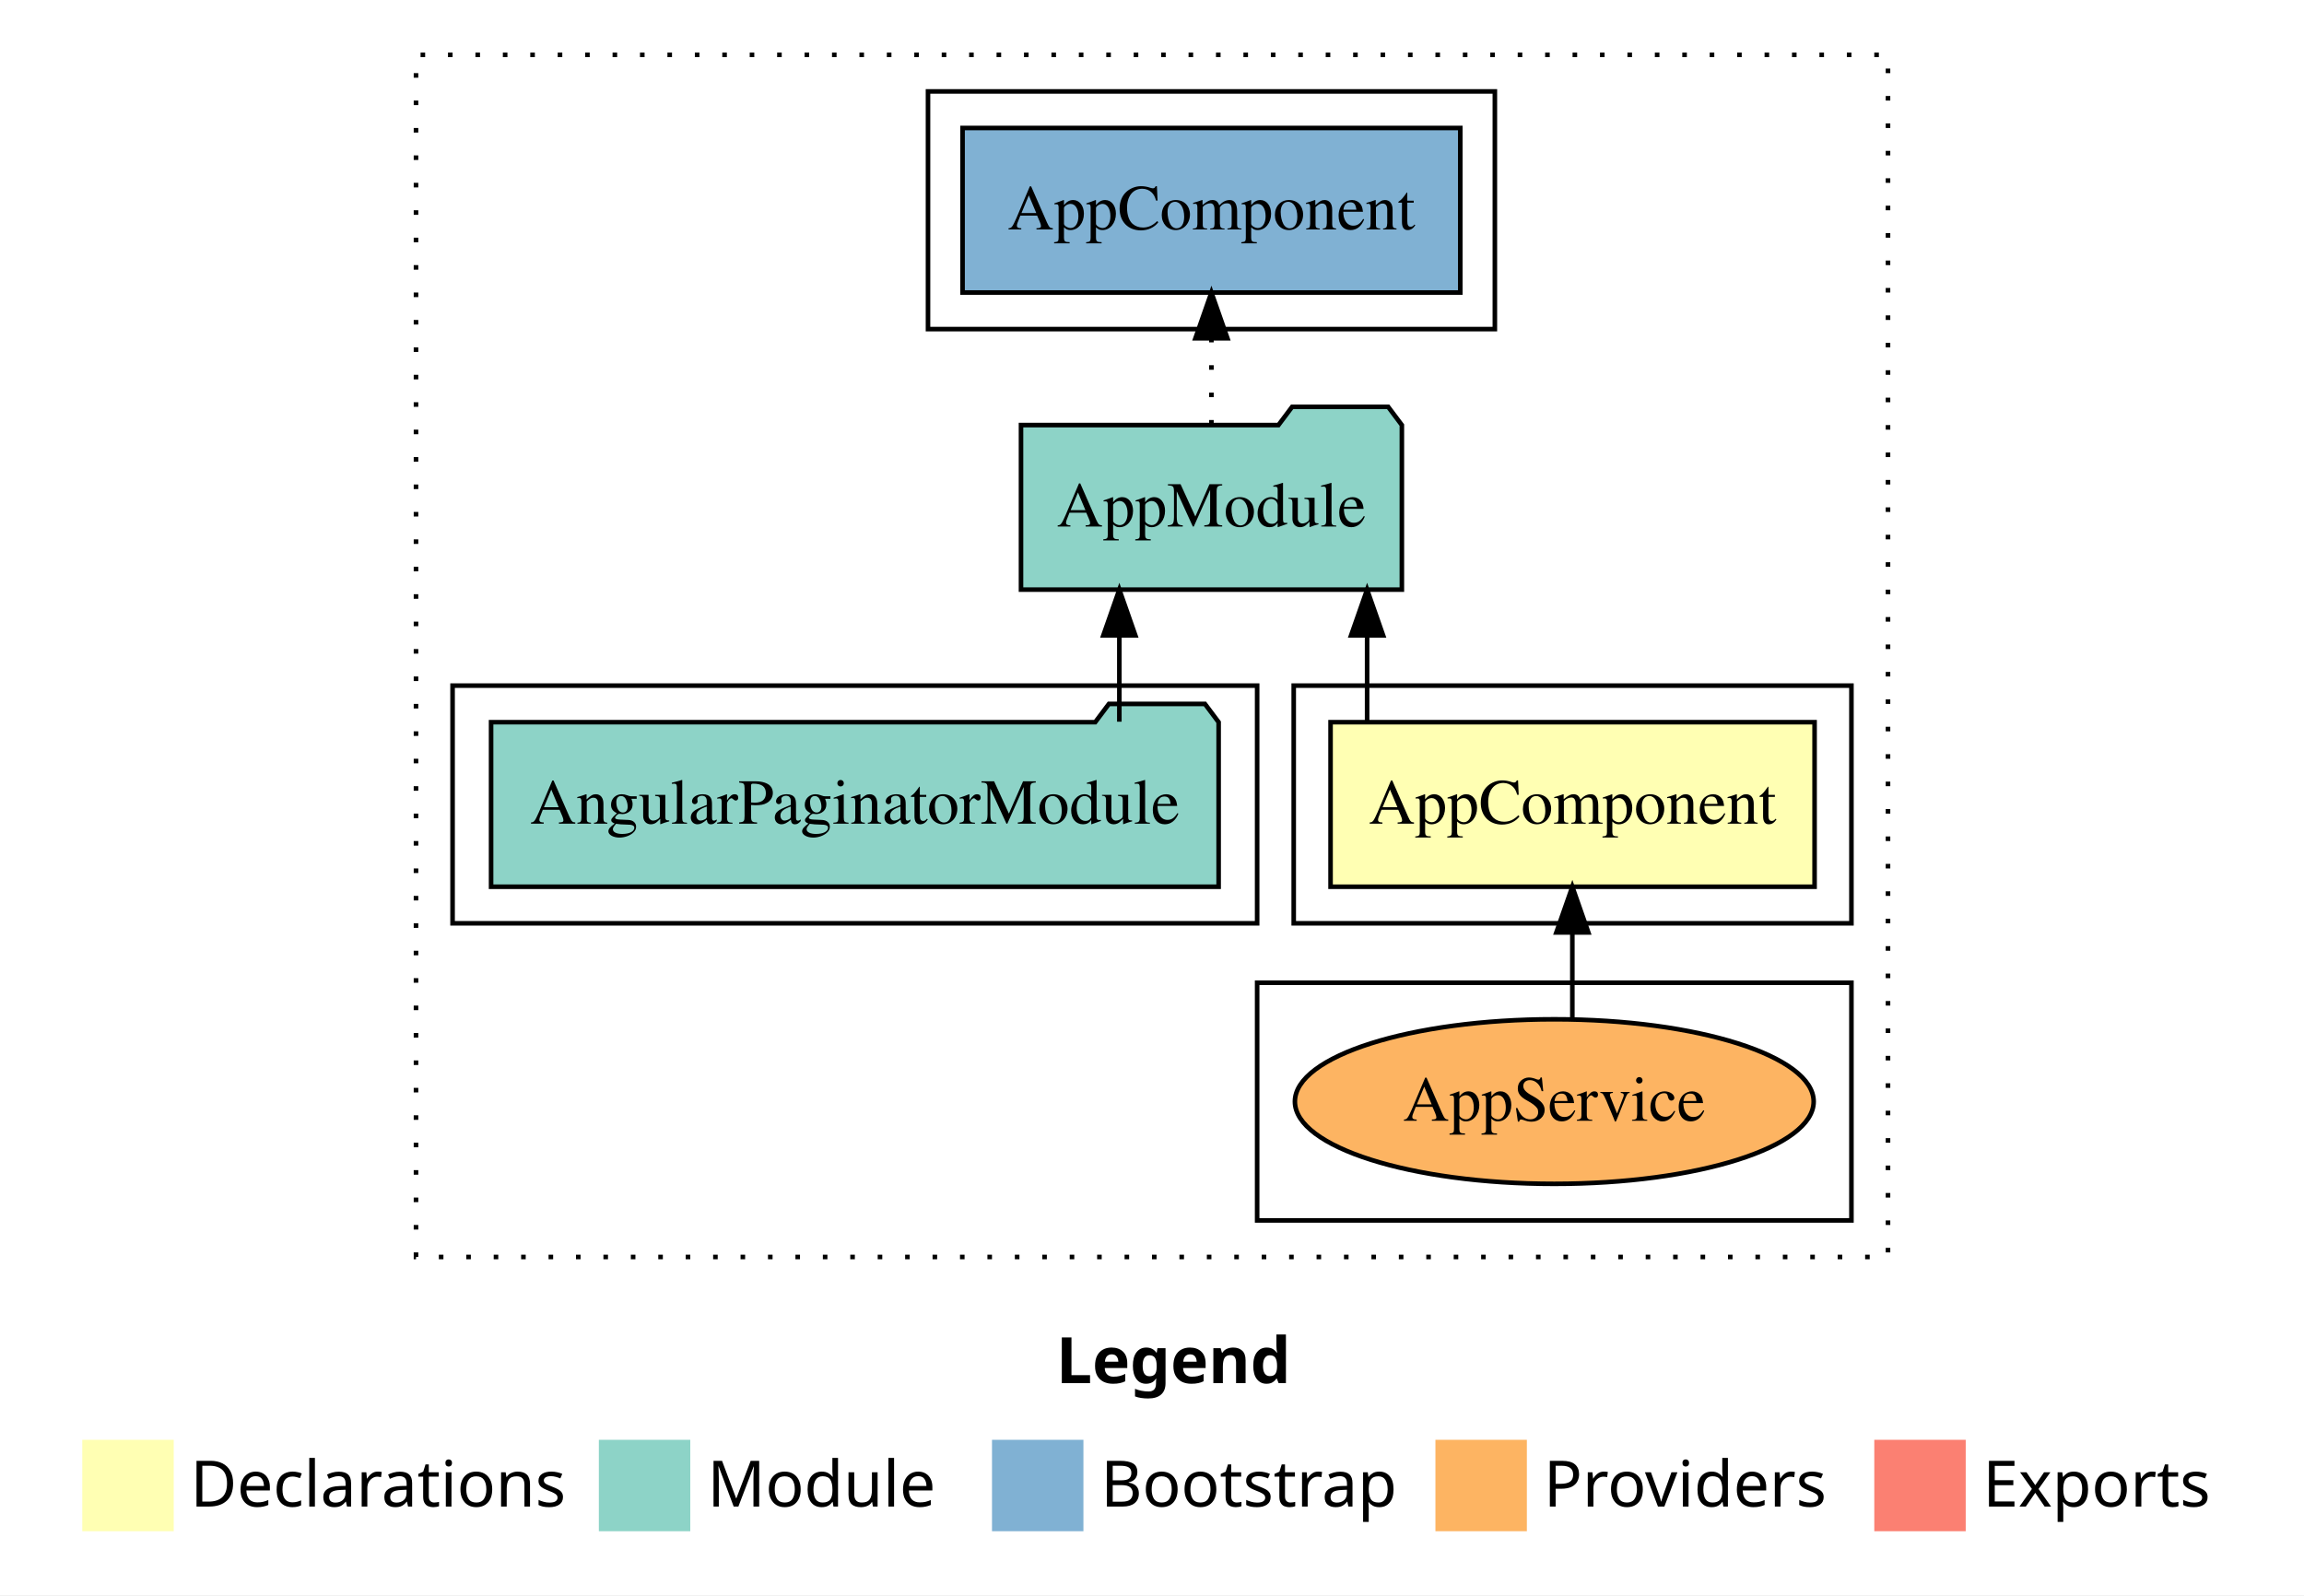
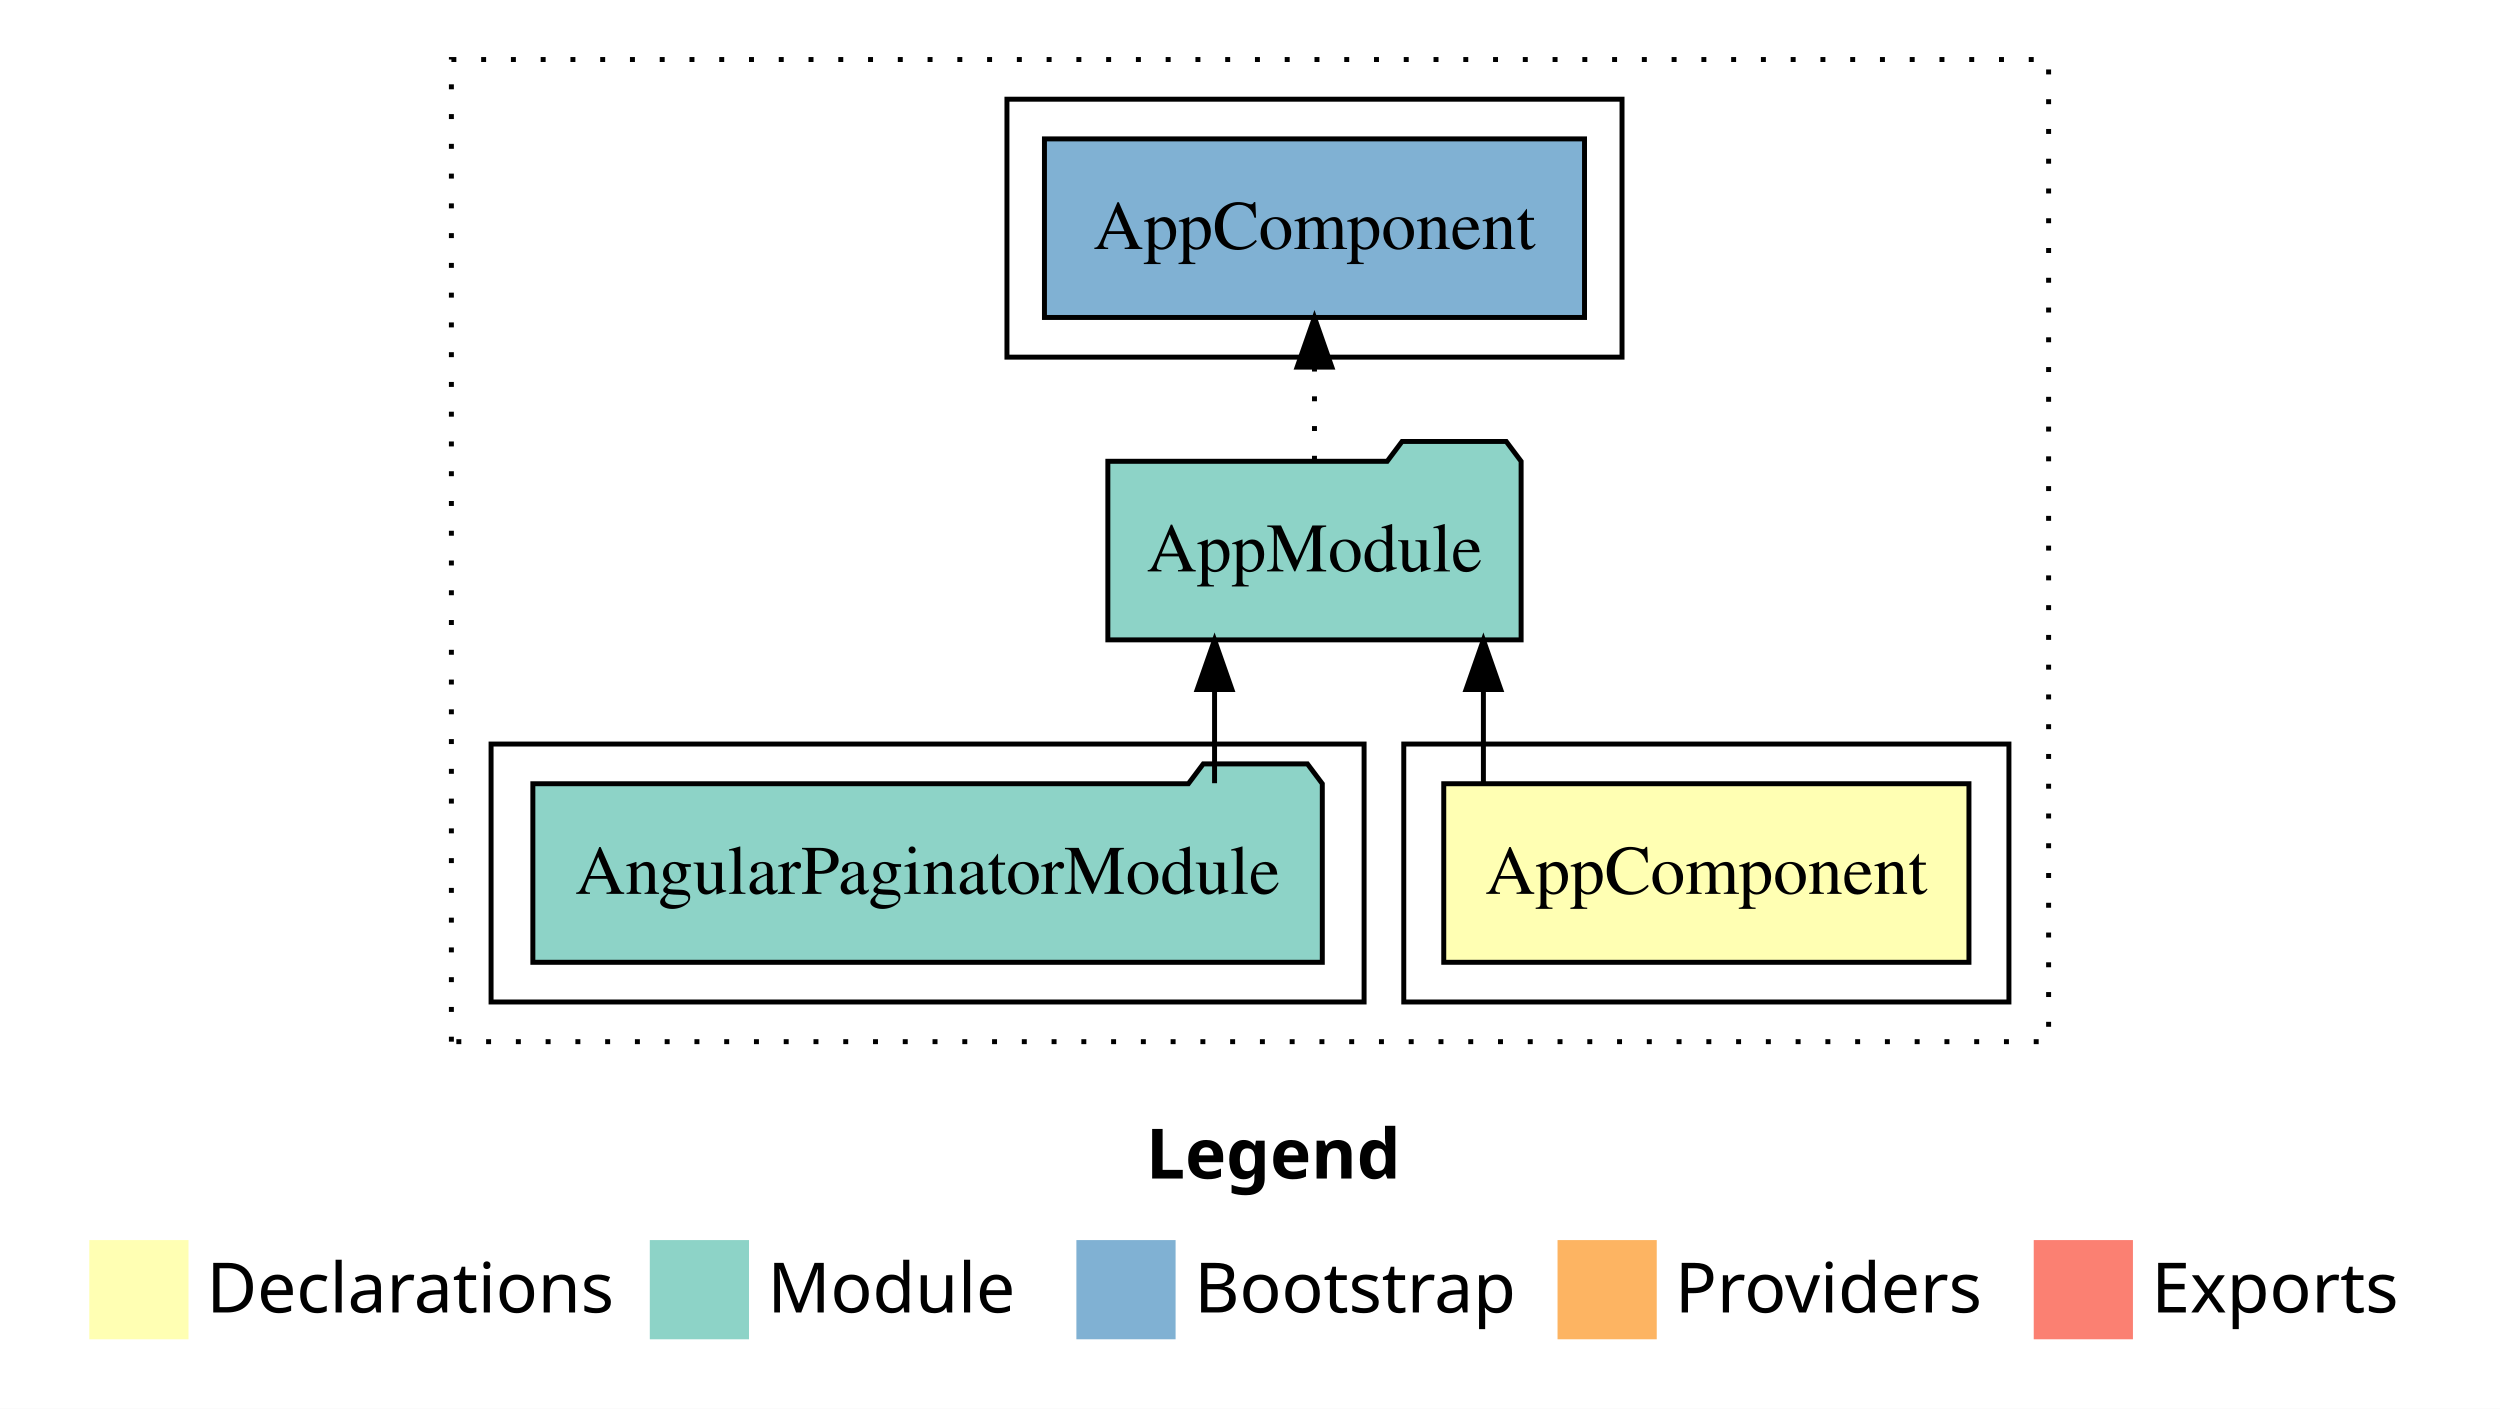
- <svg xmlns="http://www.w3.org/2000/svg" width="504pt" height="349pt" viewBox="0.00 0.00 504.00 349.00">
-   <g id="graph0" class="graph" transform="scale(1 1) rotate(0) translate(4 345)">
-     <polygon fill="#ffffff" stroke="transparent" points="-4,4 -4,-345 500,-345 500,4 -4,4" />
+ <svg xmlns="http://www.w3.org/2000/svg" width="504pt" height="284pt" viewBox="0.00 0.00 504.00 284.00">
+   <g id="graph0" class="graph" transform="scale(1 1) rotate(0) translate(4 280)">
+     <polygon fill="#ffffff" stroke="transparent" points="-4,4 -4,-280 500,-280 500,4 -4,4" />
    <text text-anchor="start" x="227.009" y="-42.4" font-family="sans-serif" font-weight="bold" font-size="14.00" fill="#000000">Legend</text>
    <polygon fill="#ffffb3" stroke="transparent" points="14,-10 14,-30 34,-30 34,-10 14,-10" />
    <text text-anchor="start" x="37.629" y="-15.4" font-family="sans-serif" font-size="14.00" fill="#000000">  Declarations</text>
    <polygon fill="#8dd3c7" stroke="transparent" points="127,-10 127,-30 147,-30 147,-10 127,-10" />
    <text text-anchor="start" x="150.725" y="-15.4" font-family="sans-serif" font-size="14.00" fill="#000000">  Module</text>
    <polygon fill="#80b1d3" stroke="transparent" points="213,-10 213,-30 233,-30 233,-10 213,-10" />
    <text text-anchor="start" x="236.781" y="-15.4" font-family="sans-serif" font-size="14.00" fill="#000000">  Bootstrap</text>
    <polygon fill="#fdb462" stroke="transparent" points="310,-10 310,-30 330,-30 330,-10 310,-10" />
    <text text-anchor="start" x="333.673" y="-15.4" font-family="sans-serif" font-size="14.00" fill="#000000">  Providers</text>
    <polygon fill="#fb8072" stroke="transparent" points="406,-10 406,-30 426,-30 426,-10 406,-10" />
    <text text-anchor="start" x="429.726" y="-15.4" font-family="sans-serif" font-size="14.00" fill="#000000">  Exports</text>
    <g id="clust1" class="cluster">
-       <polygon fill="none" stroke="#000000" stroke-dasharray="1,5" points="87,-70 87,-333 409,-333 409,-70 87,-70" />
+       <polygon fill="none" stroke="#000000" stroke-dasharray="1,5" points="87,-70 87,-268 409,-268 409,-70 87,-70" />
    </g>
    <g id="clust2" class="cluster">
-       <polygon fill="none" stroke="#000000" points="279,-143 279,-195 401,-195 401,-143 279,-143" />
-     </g>
-     <g id="clust3" class="cluster">
-       <polygon fill="none" stroke="#000000" points="271,-78 271,-130 401,-130 401,-78 271,-78" />
+       <polygon fill="none" stroke="#000000" points="279,-78 279,-130 401,-130 401,-78 279,-78" />
    </g>
    <g id="clust4" class="cluster">
-       <polygon fill="none" stroke="#000000" points="95,-143 95,-195 271,-195 271,-143 95,-143" />
+       <polygon fill="none" stroke="#000000" points="95,-78 95,-130 271,-130 271,-78 95,-78" />
    </g>
    <g id="clust6" class="cluster">
-       <polygon fill="none" stroke="#000000" points="199,-273 199,-325 323,-325 323,-273 199,-273" />
+       <polygon fill="none" stroke="#000000" points="199,-208 199,-260 323,-260 323,-208 199,-208" />
    </g>
    <g id="node1" class="node">
-       <polygon fill="#ffffb3" stroke="#000000" points="392.94,-187 287.06,-187 287.06,-151 392.94,-151 392.94,-187" />
-       <text text-anchor="middle" x="340" y="-164.8" font-family="Times,serif" font-size="14.00" fill="#000000">AppComponent</text>
+       <polygon fill="#ffffb3" stroke="#000000" points="392.94,-122 287.06,-122 287.06,-86 392.94,-86 392.94,-122" />
+       <text text-anchor="middle" x="340" y="-99.8" font-family="Times,serif" font-size="14.00" fill="#000000">AppComponent</text>
    </g>
    <g id="node2" class="node">
-       <polygon fill="#8dd3c7" stroke="#000000" points="302.657,-252 299.657,-256 278.657,-256 275.657,-252 219.343,-252 219.343,-216 302.657,-216 302.657,-252" />
-       <text text-anchor="middle" x="261" y="-229.8" font-family="Times,serif" font-size="14.00" fill="#000000">AppModule</text>
+       <polygon fill="#8dd3c7" stroke="#000000" points="302.657,-187 299.657,-191 278.657,-191 275.657,-187 219.343,-187 219.343,-151 302.657,-151 302.657,-187" />
+       <text text-anchor="middle" x="261" y="-164.8" font-family="Times,serif" font-size="14.00" fill="#000000">AppModule</text>
    </g>
    <g id="edge1" class="edge">
-       <path fill="none" stroke="#000000" d="M295.054,-187.106C295.054,-187.106 295.054,-205.991 295.054,-205.991" />
-       <polygon fill="#000000" stroke="#000000" points="291.554,-205.991 295.054,-215.991 298.554,-205.991 291.554,-205.991" />
+       <path fill="none" stroke="#000000" d="M295.054,-122.106C295.054,-122.106 295.054,-140.991 295.054,-140.991" />
+       <polygon fill="#000000" stroke="#000000" points="291.554,-140.991 295.054,-150.991 298.554,-140.991 291.554,-140.991" />
    </g>
-     <g id="node5" class="node">
-       <polygon fill="#80b1d3" stroke="#000000" points="315.439,-317 206.561,-317 206.561,-281 315.439,-281 315.439,-317" />
-       <text text-anchor="middle" x="261" y="-294.8" font-family="Times,serif" font-size="14.00" fill="#000000">AppComponent </text>
+     <g id="node4" class="node">
+       <polygon fill="#80b1d3" stroke="#000000" points="315.439,-252 206.561,-252 206.561,-216 315.439,-216 315.439,-252" />
+       <text text-anchor="middle" x="261" y="-229.8" font-family="Times,serif" font-size="14.00" fill="#000000">AppComponent </text>
    </g>
-     <g id="edge4" class="edge">
-       <path fill="none" stroke="#000000" stroke-dasharray="1,5" d="M261,-252.106C261,-252.106 261,-270.991 261,-270.991" />
-       <polygon fill="#000000" stroke="#000000" points="257.5,-270.991 261,-280.991 264.5,-270.991 257.5,-270.991" />
+     <g id="edge3" class="edge">
+       <path fill="none" stroke="#000000" stroke-dasharray="1,5" d="M261,-187.106C261,-187.106 261,-205.991 261,-205.991" />
+       <polygon fill="#000000" stroke="#000000" points="257.5,-205.991 261,-215.991 264.5,-205.991 257.5,-205.991" />
    </g>
    <g id="node3" class="node">
-       <ellipse fill="#fdb462" stroke="#000000" cx="336" cy="-104" rx="56.741" ry="18" />
-       <text text-anchor="middle" x="336" y="-99.8" font-family="Times,serif" font-size="14.00" fill="#000000">AppService</text>
+       <polygon fill="#8dd3c7" stroke="#000000" points="262.576,-122 259.576,-126 238.576,-126 235.576,-122 103.424,-122 103.424,-86 262.576,-86 262.576,-122" />
+       <text text-anchor="middle" x="183" y="-99.8" font-family="Times,serif" font-size="14.00" fill="#000000">AngularPaginatorModule</text>
    </g>
    <g id="edge2" class="edge">
-       <path fill="none" stroke="#000000" d="M339.95,-122.106C339.95,-122.106 339.95,-140.991 339.95,-140.991" />
-       <polygon fill="#000000" stroke="#000000" points="336.45,-140.991 339.95,-150.991 343.45,-140.991 336.45,-140.991" />
-     </g>
-     <g id="node4" class="node">
-       <polygon fill="#8dd3c7" stroke="#000000" points="262.576,-187 259.576,-191 238.576,-191 235.576,-187 103.424,-187 103.424,-151 262.576,-151 262.576,-187" />
-       <text text-anchor="middle" x="183" y="-164.8" font-family="Times,serif" font-size="14.00" fill="#000000">AngularPaginatorModule</text>
-     </g>
-     <g id="edge3" class="edge">
-       <path fill="none" stroke="#000000" d="M240.855,-187.106C240.855,-187.106 240.855,-205.991 240.855,-205.991" />
-       <polygon fill="#000000" stroke="#000000" points="237.355,-205.991 240.855,-215.991 244.355,-205.991 237.355,-205.991" />
+       <path fill="none" stroke="#000000" d="M240.855,-122.106C240.855,-122.106 240.855,-140.991 240.855,-140.991" />
+       <polygon fill="#000000" stroke="#000000" points="237.355,-140.991 240.855,-150.991 244.355,-140.991 237.355,-140.991" />
    </g>
  </g>
</svg>
